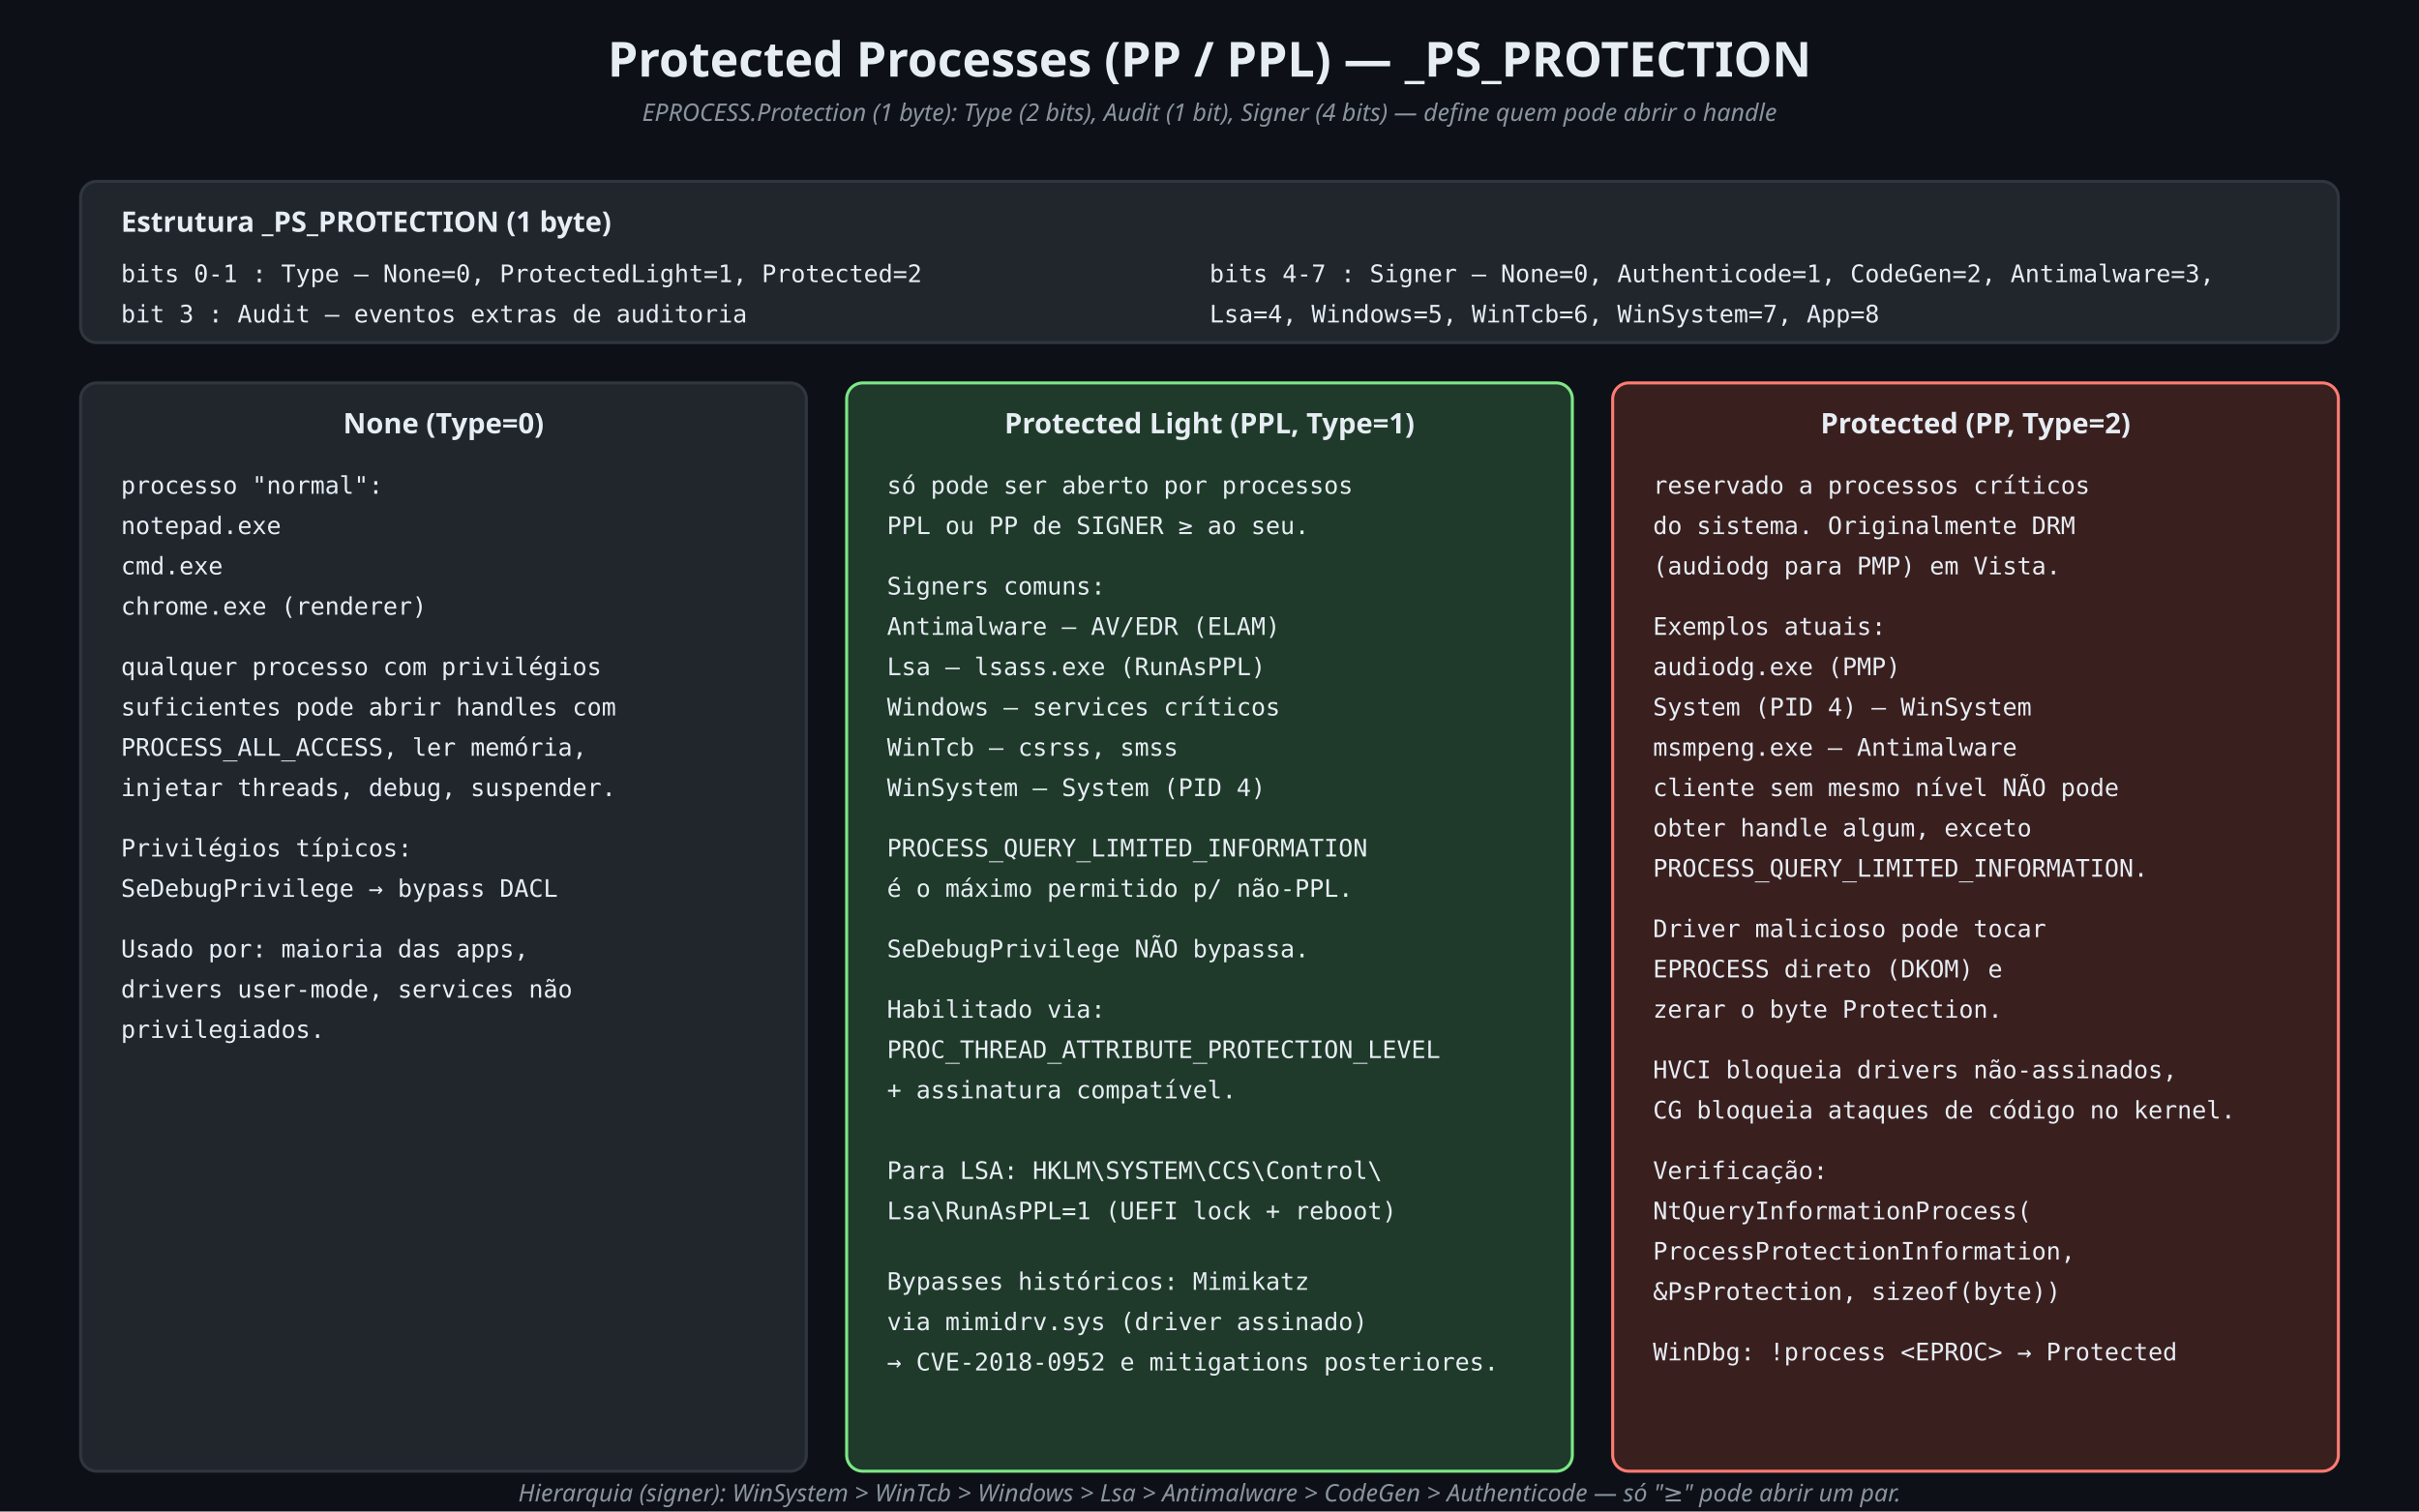
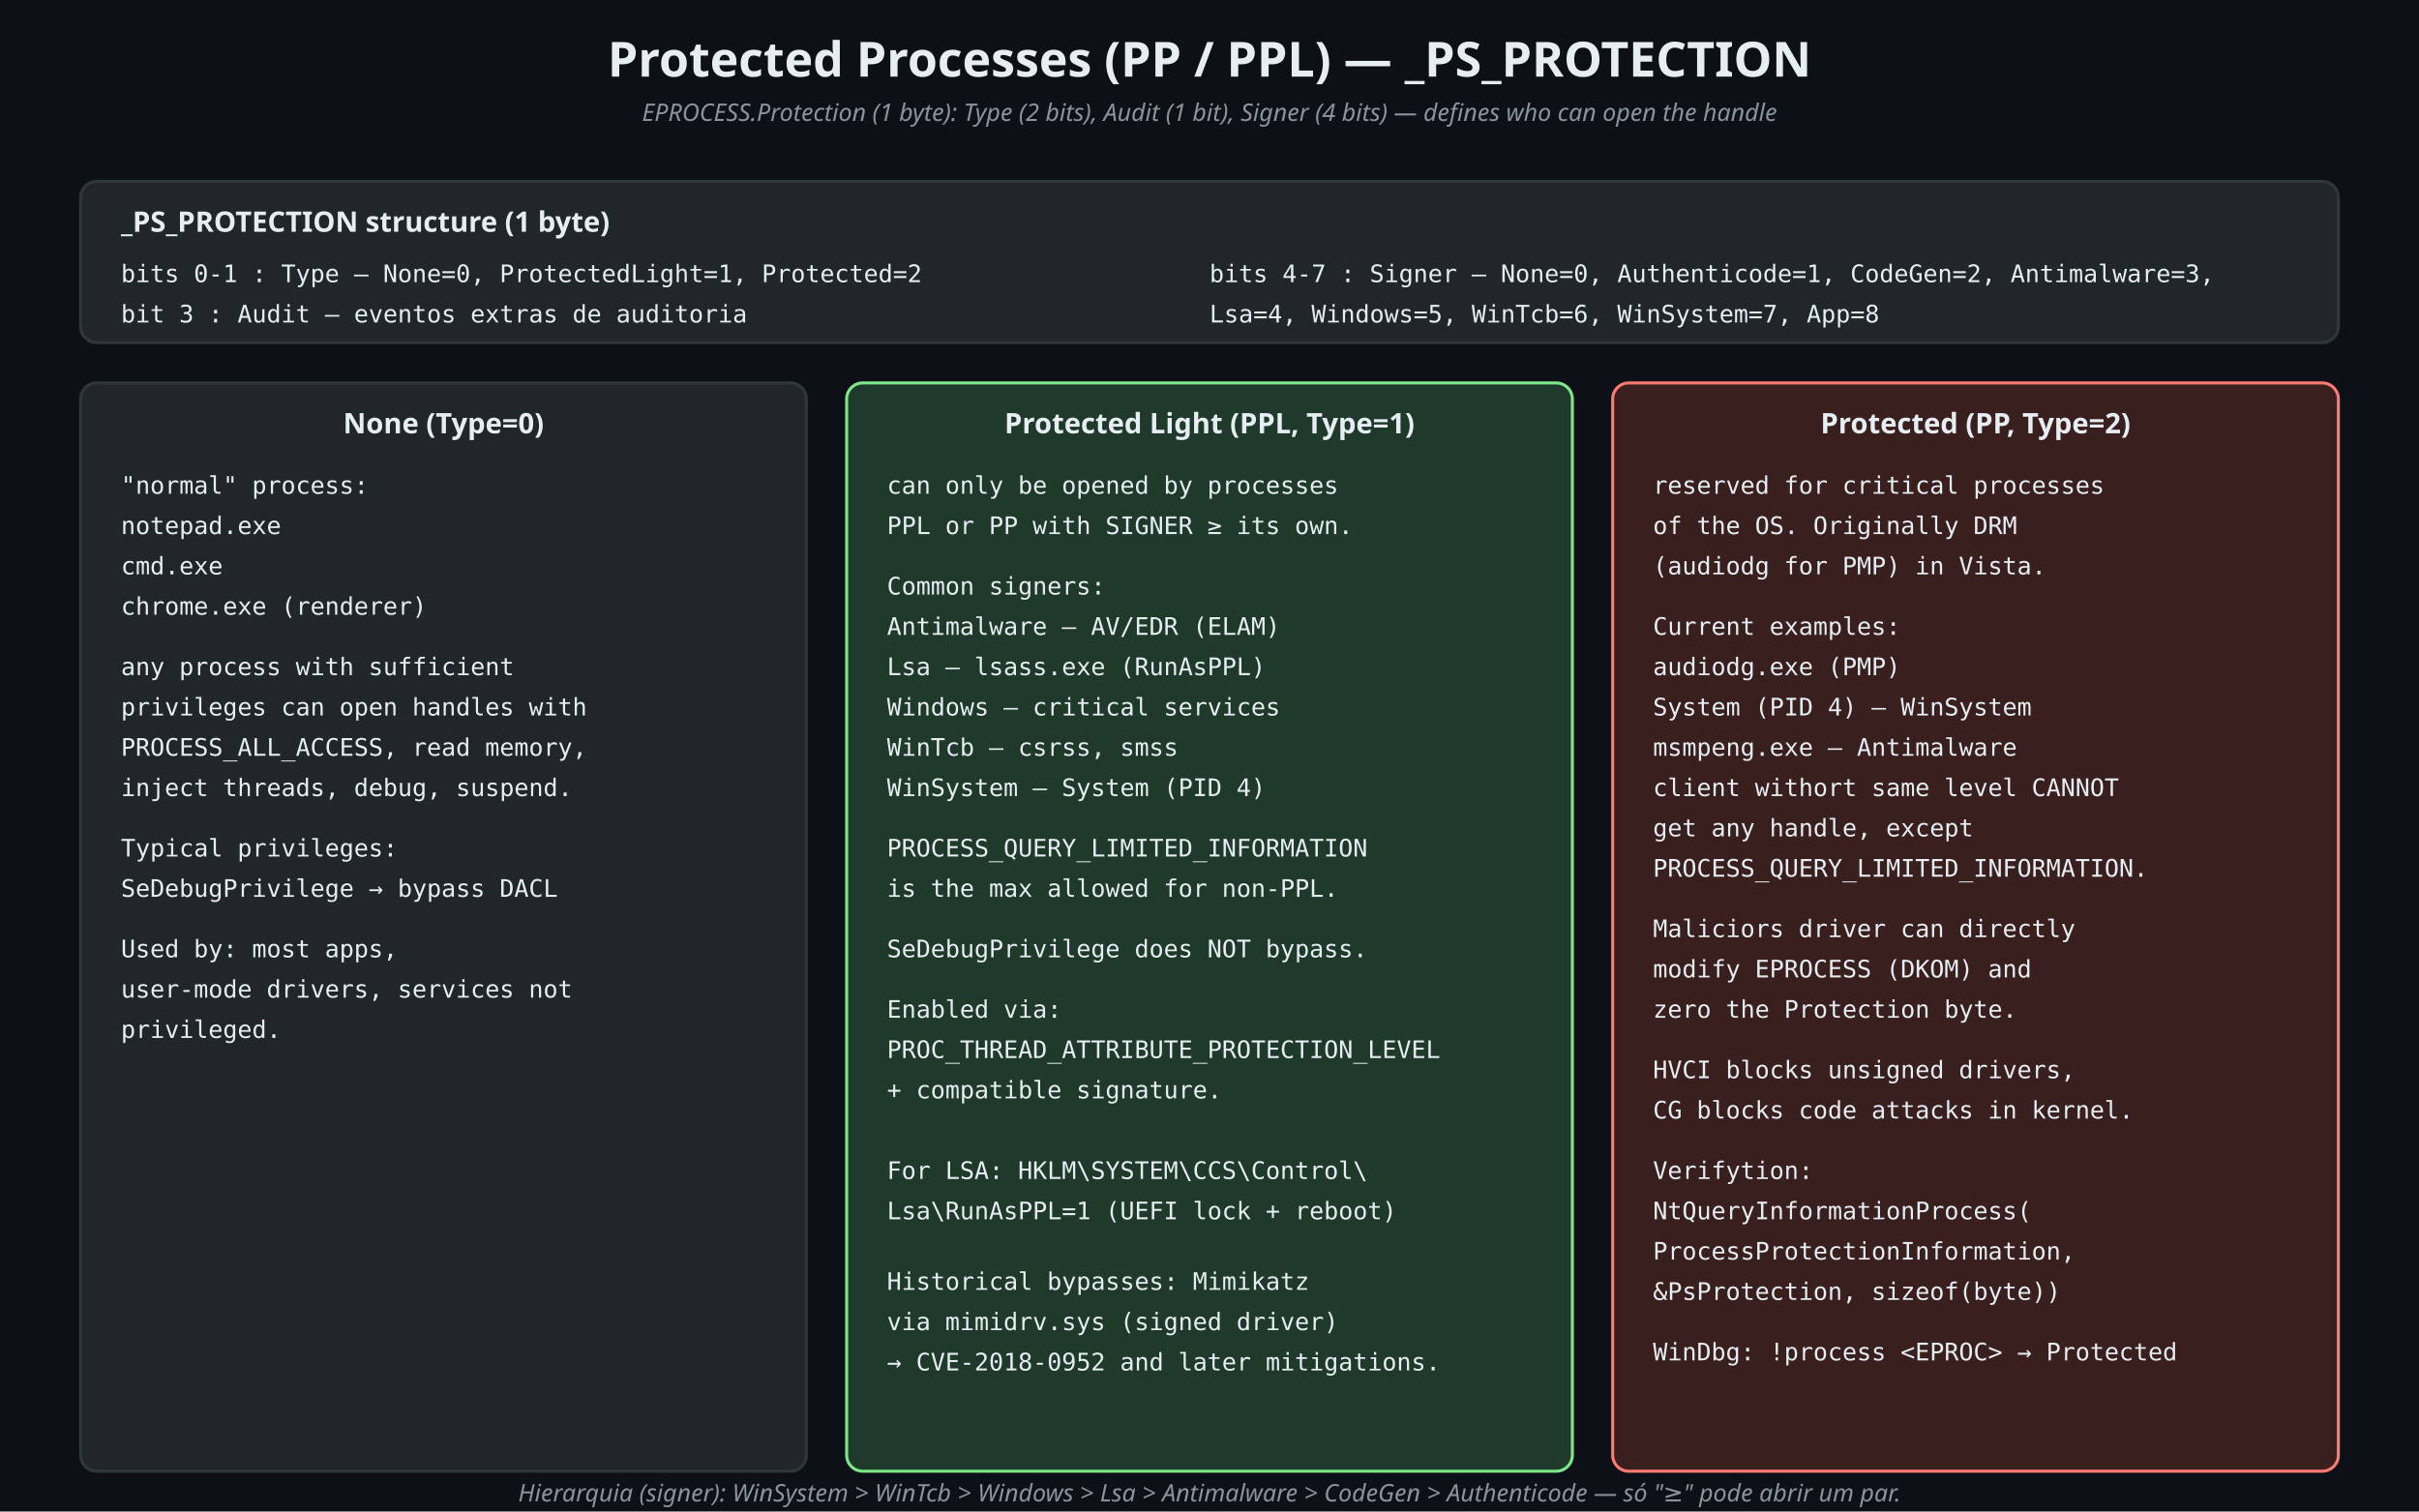
<svg xmlns="http://www.w3.org/2000/svg" viewBox="0 0 1200 750" width="1200" height="750">
  <defs>
    <style>
.title{font:700 24px "Segoe UI",sans-serif;fill:#e6edf3}
.h2{font:600 14px "Segoe UI",sans-serif;fill:#e6edf3}
.code{font:12px Consolas,monospace;fill:#e6edf3}
.cap{font:italic 12px "Segoe UI",sans-serif;fill:#8b949e}
.lvl0{fill:#21262d;stroke:#30363d;stroke-width:1.5}
.lvl1{fill:#1f3a2a;stroke:#7ee787;stroke-width:1.5}
.lvl2{fill:#3a1f1f;stroke:#ff7b72;stroke-width:1.5}
</style>
    <marker id="ar" viewBox="0 0 10 10" refX="9" refY="5" markerWidth="8" markerHeight="8" orient="auto">
      <path d="M0,0 L10,5 L0,10 z" fill="#e6edf3" />
    </marker>
  </defs>
  <rect width="1200" height="750" fill="#0d1117" />
  <text class="title" x="600" y="38" text-anchor="middle">Protected Processes (PP / PPL) — _PS_PROTECTION</text>
-   <text class="cap" x="600" y="60" text-anchor="middle">EPROCESS.Protection (1 byte): Type (2 bits), Audit (1 bit), Signer (4 bits) — define quem pode abrir o handle</text>
+   <text class="cap" x="600" y="60" text-anchor="middle">EPROCESS.Protection (1 byte): Type (2 bits), Audit (1 bit), Signer (4 bits) — defines who can open the handle</text>
  <rect class="lvl0" x="40" y="90" width="1120" height="80" rx="8" />
-   <text class="h2" x="60" y="115">Estrutura _PS_PROTECTION (1 byte)</text>
+   <text class="h2" x="60" y="115">_PS_PROTECTION structure (1 byte)</text>
  <text class="code" x="60" y="140">  bits 0-1 : Type   — None=0, ProtectedLight=1, Protected=2</text>
  <text class="code" x="60" y="160">  bit 3    : Audit  — eventos extras de auditoria</text>
  <text class="code" x="600" y="140">  bits 4-7 : Signer — None=0, Authenticode=1, CodeGen=2, Antimalware=3,</text>
  <text class="code" x="600" y="160">                       Lsa=4, Windows=5, WinTcb=6, WinSystem=7, App=8</text>
  <rect class="lvl0" x="40" y="190" width="360" height="540" rx="8" />
  <text class="h2" x="220" y="215" text-anchor="middle">None  (Type=0)</text>
-   <text class="code" x="60" y="245">  processo "normal":</text>
+   <text class="code" x="60" y="245">  "normal" process:</text>
  <text class="code" x="60" y="265">    notepad.exe</text>
  <text class="code" x="60" y="285">    cmd.exe</text>
  <text class="code" x="60" y="305">    chrome.exe (renderer)</text>
-   <text class="code" x="60" y="335">  qualquer processo com privilégios</text>
-   <text class="code" x="60" y="355">  suficientes pode abrir handles com</text>
-   <text class="code" x="60" y="375">  PROCESS_ALL_ACCESS, ler memória,</text>
-   <text class="code" x="60" y="395">  injetar threads, debug, suspender.</text>
-   <text class="code" x="60" y="425">  Privilégios típicos:</text>
+   <text class="code" x="60" y="335">  any process with sufficient</text>
+   <text class="code" x="60" y="355">  privileges can open handles with</text>
+   <text class="code" x="60" y="375">  PROCESS_ALL_ACCESS, read memory,</text>
+   <text class="code" x="60" y="395">  inject threads, debug, suspend.</text>
+   <text class="code" x="60" y="425">  Typical privileges:</text>
  <text class="code" x="60" y="445">    SeDebugPrivilege  → bypass DACL</text>
-   <text class="code" x="60" y="475">  Usado por: maioria das apps,</text>
-   <text class="code" x="60" y="495">  drivers user-mode, services não</text>
-   <text class="code" x="60" y="515">  privilegiados.</text>
+   <text class="code" x="60" y="475">  Used by: most apps,</text>
+   <text class="code" x="60" y="495">  user-mode drivers, services not</text>
+   <text class="code" x="60" y="515">  privileged.</text>
  <rect class="lvl1" x="420" y="190" width="360" height="540" rx="8" />
  <text class="h2" x="600" y="215" text-anchor="middle">Protected Light (PPL, Type=1)</text>
-   <text class="code" x="440" y="245">  só pode ser aberto por processos</text>
-   <text class="code" x="440" y="265">  PPL ou PP de SIGNER ≥ ao seu.</text>
-   <text class="code" x="440" y="295">  Signers comuns:</text>
+   <text class="code" x="440" y="245">  can only be opened by processes</text>
+   <text class="code" x="440" y="265">  PPL or PP with SIGNER ≥ its own.</text>
+   <text class="code" x="440" y="295">  Common signers:</text>
  <text class="code" x="440" y="315">    Antimalware — AV/EDR (ELAM)</text>
  <text class="code" x="440" y="335">    Lsa        — lsass.exe (RunAsPPL)</text>
-   <text class="code" x="440" y="355">    Windows    — services críticos</text>
+   <text class="code" x="440" y="355">    Windows    — critical services</text>
  <text class="code" x="440" y="375">    WinTcb     — csrss, smss</text>
  <text class="code" x="440" y="395">    WinSystem  — System (PID 4)</text>
  <text class="code" x="440" y="425">  PROCESS_QUERY_LIMITED_INFORMATION</text>
-   <text class="code" x="440" y="445">  é o máximo permitido p/ não-PPL.</text>
-   <text class="code" x="440" y="475">  SeDebugPrivilege NÃO bypassa.</text>
-   <text class="code" x="440" y="505">  Habilitado via:</text>
+   <text class="code" x="440" y="445">  is the max allowed for non-PPL.</text>
+   <text class="code" x="440" y="475">  SeDebugPrivilege does NOT bypass.</text>
+   <text class="code" x="440" y="505">  Enabled via:</text>
  <text class="code" x="440" y="525">    PROC_THREAD_ATTRIBUTE_PROTECTION_LEVEL</text>
-   <text class="code" x="440" y="545">    + assinatura compatível.</text>
-   <text class="code" x="440" y="585">  Para LSA: HKLM\SYSTEM\CCS\Control\</text>
+   <text class="code" x="440" y="545">    + compatible signature.</text>
+   <text class="code" x="440" y="585">  For LSA: HKLM\SYSTEM\CCS\Control\</text>
  <text class="code" x="440" y="605">    Lsa\RunAsPPL=1 (UEFI lock + reboot)</text>
-   <text class="code" x="440" y="640">  Bypasses históricos: Mimikatz</text>
-   <text class="code" x="440" y="660">  via mimidrv.sys (driver assinado)</text>
-   <text class="code" x="440" y="680">  → CVE-2018-0952 e mitigations posteriores.</text>
+   <text class="code" x="440" y="640">  Historical bypasses: Mimikatz</text>
+   <text class="code" x="440" y="660">  via mimidrv.sys (signed driver)</text>
+   <text class="code" x="440" y="680">  → CVE-2018-0952 and later mitigations.</text>
  <rect class="lvl2" x="800" y="190" width="360" height="540" rx="8" />
  <text class="h2" x="980" y="215" text-anchor="middle">Protected (PP, Type=2)</text>
-   <text class="code" x="820" y="245">  reservado a processos críticos</text>
-   <text class="code" x="820" y="265">  do sistema. Originalmente DRM</text>
-   <text class="code" x="820" y="285">  (audiodg para PMP) em Vista.</text>
-   <text class="code" x="820" y="315">  Exemplos atuais:</text>
+   <text class="code" x="820" y="245">  reserved for critical processes</text>
+   <text class="code" x="820" y="265">  of the OS. Originally DRM</text>
+   <text class="code" x="820" y="285">  (audiodg for PMP) in Vista.</text>
+   <text class="code" x="820" y="315">  Current examples:</text>
  <text class="code" x="820" y="335">    audiodg.exe (PMP)</text>
  <text class="code" x="820" y="355">    System (PID 4) — WinSystem</text>
  <text class="code" x="820" y="375">    msmpeng.exe — Antimalware</text>
-   <text class="code" x="820" y="395">  cliente sem mesmo nível NÃO pode</text>
-   <text class="code" x="820" y="415">  obter handle algum, exceto</text>
+   <text class="code" x="820" y="395">  client withort same level CANNOT</text>
+   <text class="code" x="820" y="415">  get any handle, except</text>
  <text class="code" x="820" y="435">  PROCESS_QUERY_LIMITED_INFORMATION.</text>
-   <text class="code" x="820" y="465">  Driver malicioso pode tocar</text>
-   <text class="code" x="820" y="485">  EPROCESS direto (DKOM) e</text>
-   <text class="code" x="820" y="505">  zerar o byte Protection.</text>
-   <text class="code" x="820" y="535">  HVCI bloqueia drivers não-assinados,</text>
-   <text class="code" x="820" y="555">  CG bloqueia ataques de código no kernel.</text>
-   <text class="code" x="820" y="585">  Verificação:</text>
+   <text class="code" x="820" y="465">  Maliciors driver can directly</text>
+   <text class="code" x="820" y="485">  modify EPROCESS (DKOM) and</text>
+   <text class="code" x="820" y="505">  zero the Protection byte.</text>
+   <text class="code" x="820" y="535">  HVCI blocks unsigned drivers,</text>
+   <text class="code" x="820" y="555">  CG blocks code attacks in kernel.</text>
+   <text class="code" x="820" y="585">  Verifytion:</text>
  <text class="code" x="820" y="605">    NtQueryInformationProcess(</text>
  <text class="code" x="820" y="625">      ProcessProtectionInformation,</text>
  <text class="code" x="820" y="645">      &amp;PsProtection, sizeof(byte))</text>
  <text class="code" x="820" y="675">  WinDbg: !process &lt;EPROC&gt; → Protected</text>
  <text class="cap" x="600" y="745" text-anchor="middle">Hierarquia (signer): WinSystem &gt; WinTcb &gt; Windows &gt; Lsa &gt; Antimalware &gt; CodeGen &gt; Authenticode — só "≥" pode abrir um par.</text>
</svg>
